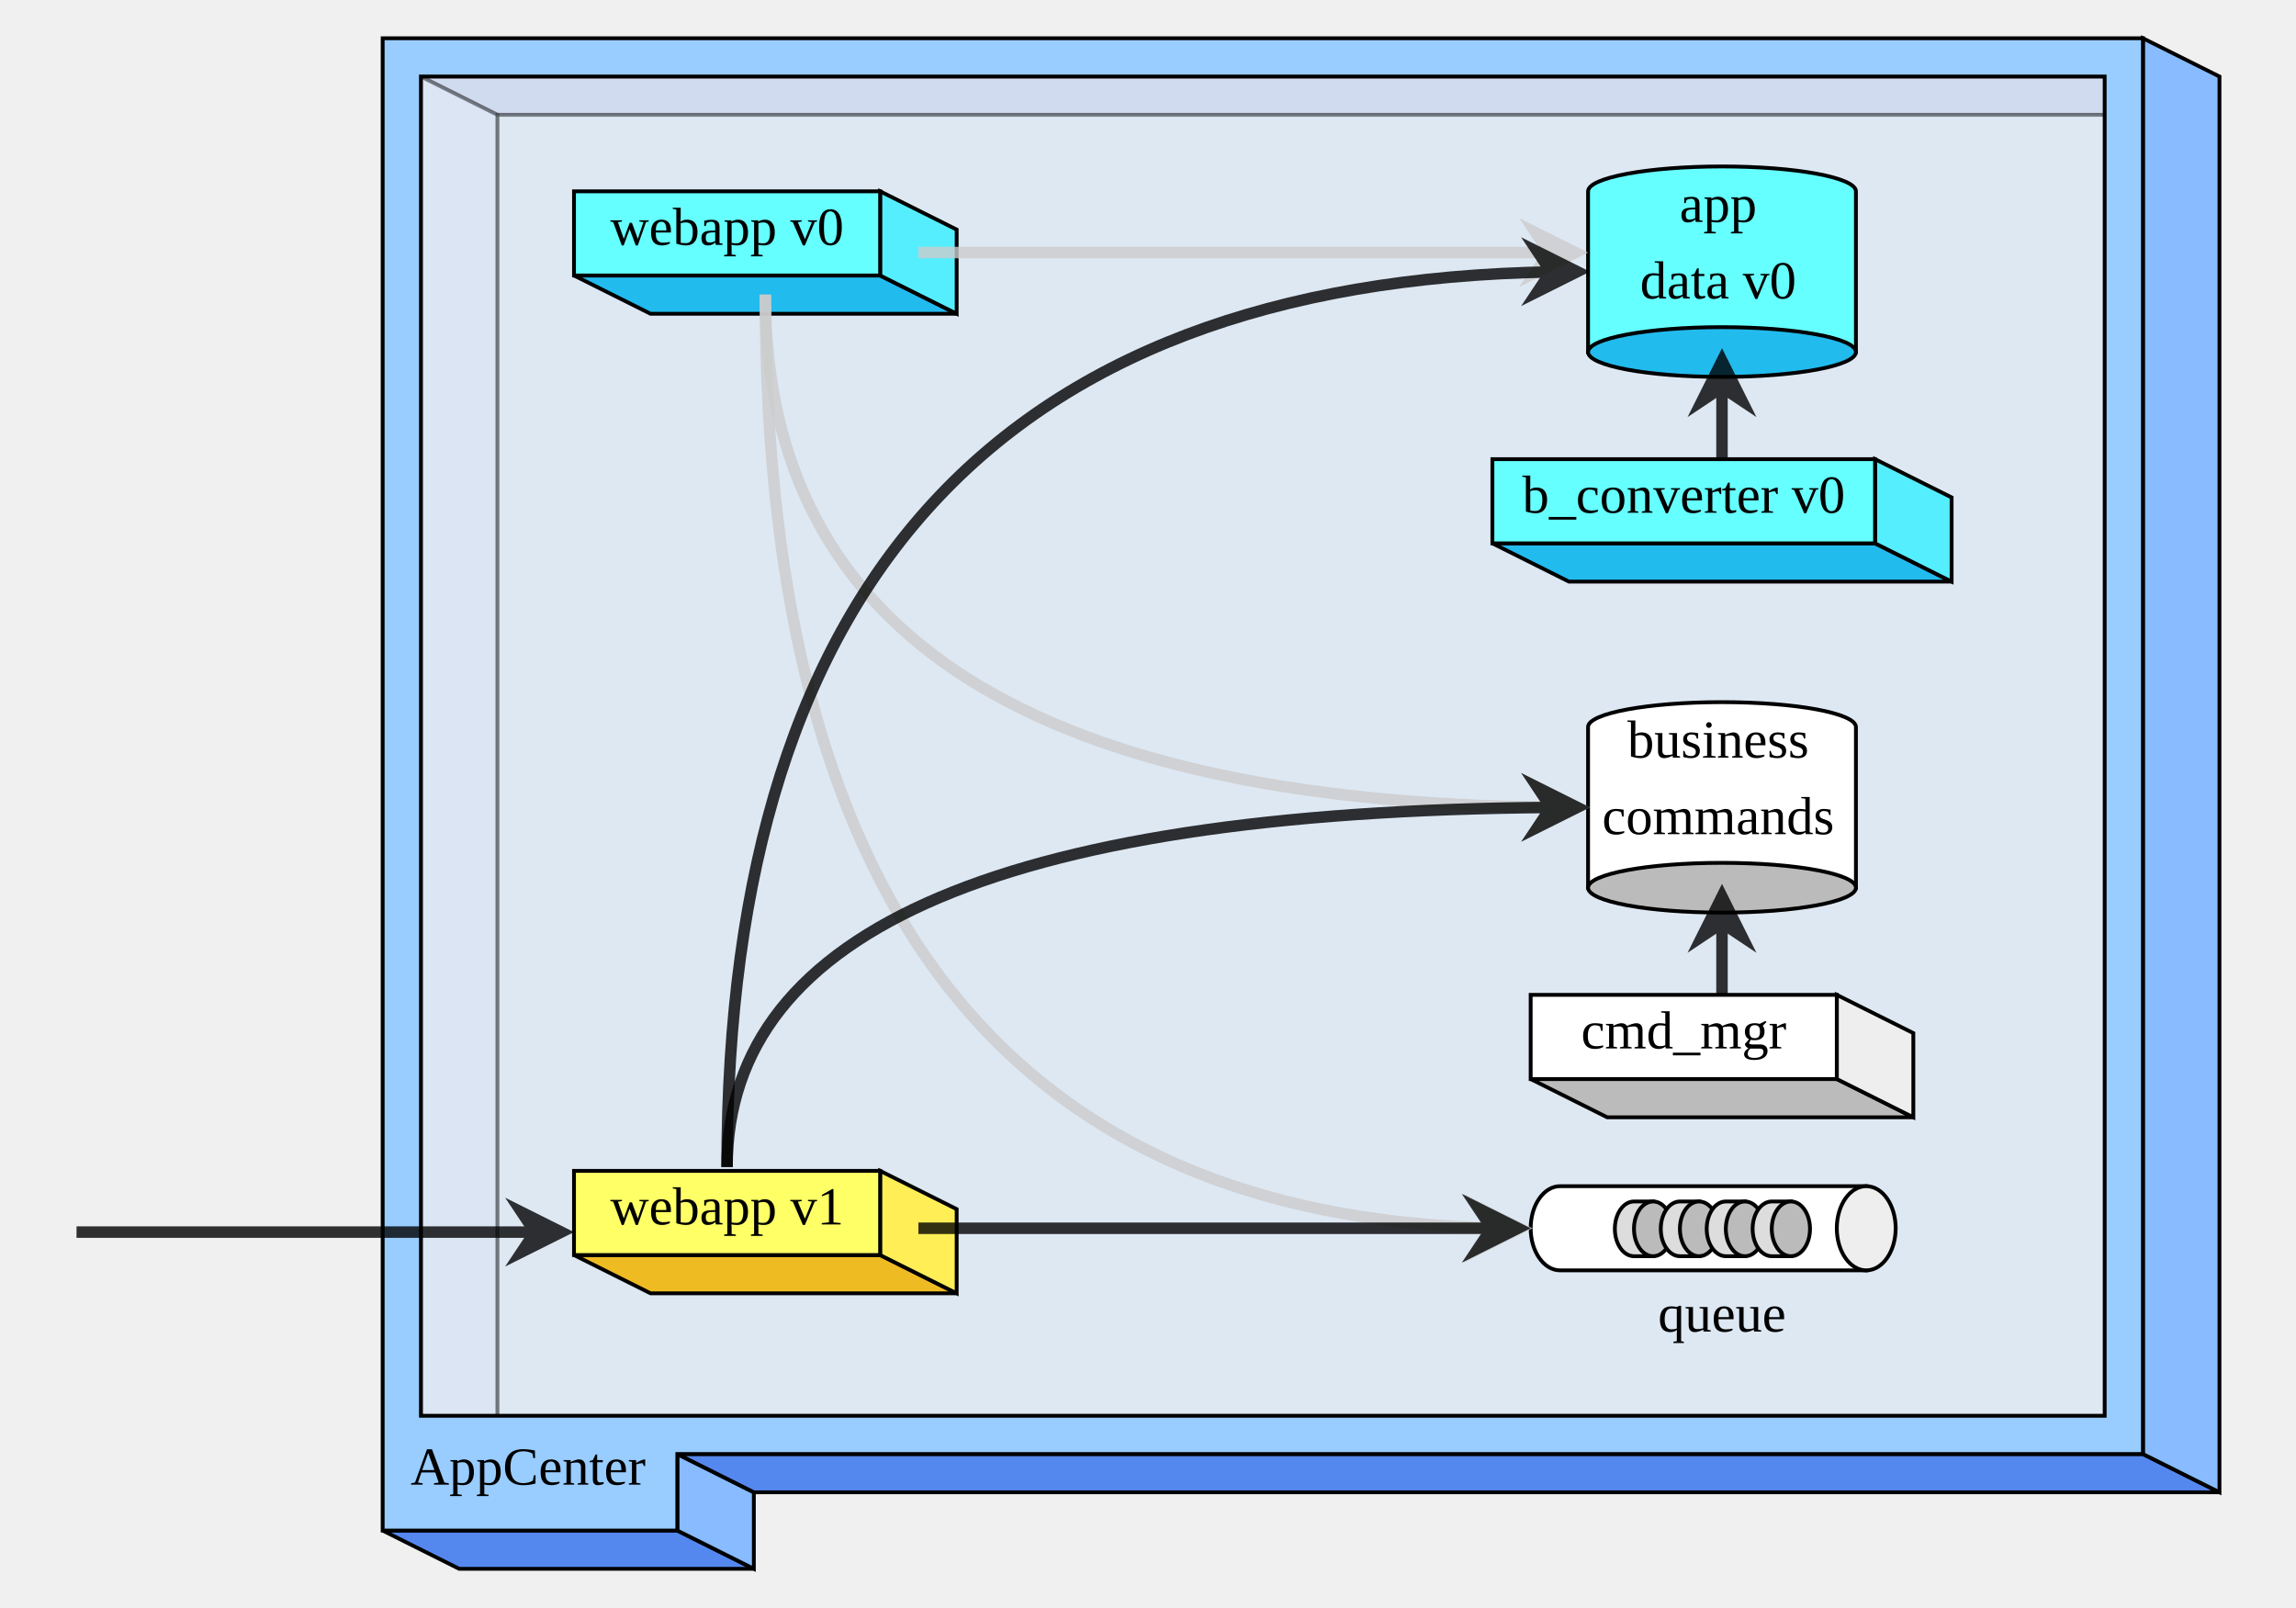
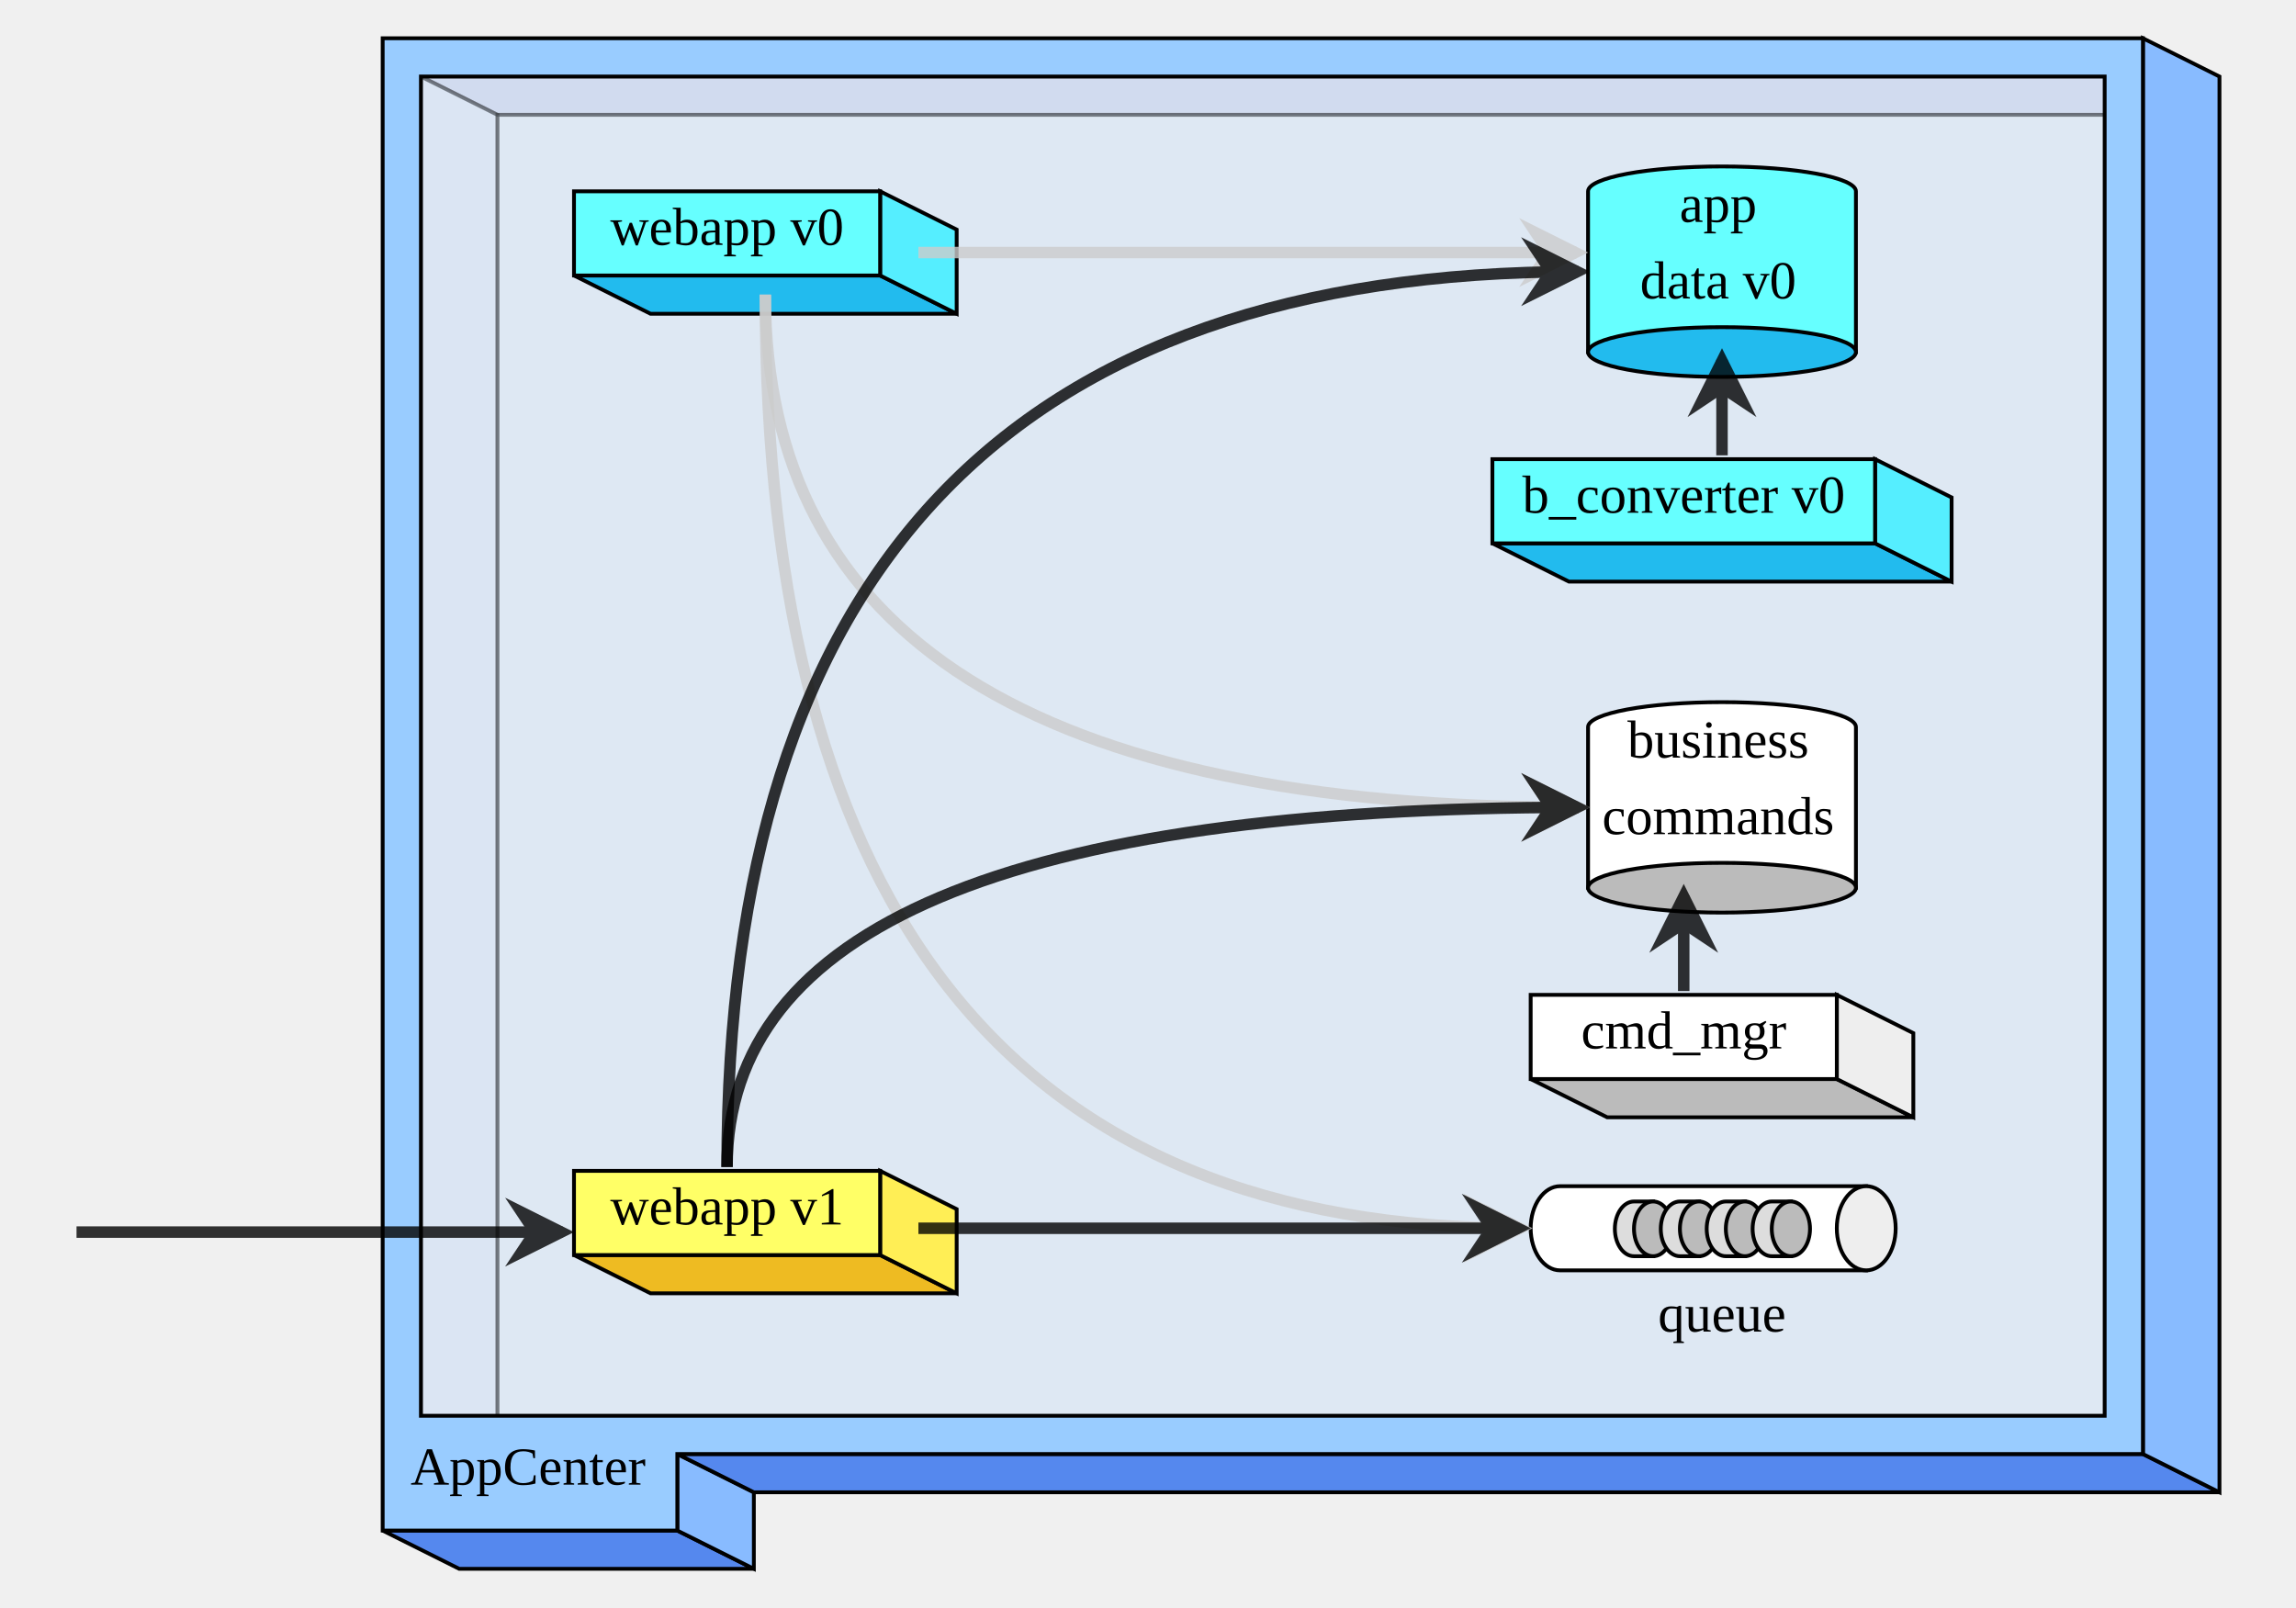
<svg xmlns="http://www.w3.org/2000/svg" width="600" height="420">
  <path fill-opacity="0.2" stroke-opacity="0.3" d="M110.0,20.0  h440.0 l20.0,10.0 h-440.0 l-20.0,-10.0 z" fill="#58e" stroke="#000" />
  <path fill-opacity="0.2" stroke-opacity="0.3" d="M110.0,20.0  l20.0,10.0 v350.0 l-20.0,-10.0 v-350.0 z" fill="#8bf" stroke="#000" />
  <path fill-opacity="0.2" stroke-opacity="0.3" d="M130.0,30.0  h440.0 v350.0 h-440.0 v-350.0 z" fill="#9cf" stroke="#000" />
  <path d="M150.0,72.0  h80.0 l20.0,10.0 h-80.0 l-20.0,-10.0 z" fill="#2be" stroke="#000" />
  <path d="M230.0,72.0  v-22.0 l20.0,10.0 v22.0 l-20.0,-10.0 z" fill="#5ef" stroke="#000" />
  <rect fill="#6ff" stroke="#000" x="150.0" y="50.0" width="80.0" height="22.0" />
  <text x="190.0" y="64.0" font-size="14.0" fill="#000" text-anchor="middle">webapp v0</text>
  <path d="M415.0,92.0  v-42.0 a35.0,6.5,0.0,1,1,70.0,0.0 v42.0 z" fill="#6ff" stroke="#000" />
  <ellipse cx="450.0" cy="92.0" rx="35.0" ry="6.5" fill="#2be" stroke="#000" />
  <text x="449.0" y="58.0" font-size="14.0" fill="#000" text-anchor="middle">app</text>
  <text x="449.0" y="78.0" font-size="14.0" fill="#000" text-anchor="middle">data v0</text>
  <path d="M390.0,142.0  h100.0 l20.0,10.0 h-100.0 l-20.0,-10.0 z" fill="#2be" stroke="#000" />
  <path d="M490.0,142.0  v-22.0 l20.0,10.0 v22.0 l-20.0,-10.0 z" fill="#5ef" stroke="#000" />
  <rect fill="#6ff" stroke="#000" x="390.0" y="120.0" width="100.0" height="22.0" />
  <text x="440.0" y="134.0" font-size="14.0" fill="#000" text-anchor="middle">b_converter v0</text>
  <path d="M415.0,232.0  v-42.0 a35.0,6.5,0.0,1,1,70.0,0.0 v42.0 z" fill="#fff" stroke="#000" />
  <ellipse cx="450.0" cy="232.0" rx="35.0" ry="6.5" fill="#bbb" stroke="#000" />
  <text x="449.0" y="198.0" font-size="14.0" fill="#000" text-anchor="middle">business</text>
  <text x="449.0" y="218.0" font-size="14.0" fill="#000" text-anchor="middle">commands</text>
  <path d="M400.0,282.0  h80.0 l20.0,10.0 h-80.0 l-20.0,-10.0 z" fill="#bbb" stroke="#000" />
  <path d="M480.0,282.0  v-22.0 l20.0,10.0 v22.0 l-20.0,-10.0 z" fill="#eee" stroke="#000" />
  <rect fill="#fff" stroke="#000" x="400.0" y="260.0" width="80.0" height="22.0" />
  <text x="440.0" y="274.0" font-size="14.0" fill="#000" text-anchor="middle">cmd_mgr</text>
  <path d="M487.692,310.0  h-80.0 a7.692,11.0,0.0,0,0,0.0,22.0 h80.0 z" fill="#fff" stroke="#000" />
  <ellipse cx="487.692" cy="321.0" rx="7.692" ry="11.0" fill="#eee" stroke="#000" />
  <path d="M432.0,314.0  h-5.0 a5.0,7.15,0.0,0,0,0.0,14.3 h5.0 z" fill="#ddd" stroke="#000" />
  <ellipse cx="432.0" cy="321.15" rx="5.0" ry="7.15" fill="#bbb" stroke="#000" />
  <path d="M444.0,314.0  h-5.0 a5.0,7.15,0.0,0,0,0.0,14.3 h5.0 z" fill="#ddd" stroke="#000" />
  <ellipse cx="444.0" cy="321.15" rx="5.0" ry="7.15" fill="#bbb" stroke="#000" />
  <path d="M456.0,314.0  h-5.0 a5.0,7.15,0.0,0,0,0.0,14.3 h5.0 z" fill="#ddd" stroke="#000" />
  <ellipse cx="456.0" cy="321.15" rx="5.0" ry="7.15" fill="#bbb" stroke="#000" />
  <path d="M468.0,314.0  h-5.0 a5.0,7.15,0.0,0,0,0.0,14.3 h5.0 z" fill="#ddd" stroke="#000" />
  <ellipse cx="468.0" cy="321.15" rx="5.0" ry="7.15" fill="#bbb" stroke="#000" />
  <text x="450.0" y="348.0" font-size="14.0" fill="#000" text-anchor="middle">queue</text>
  <path d="M100.0,400.0  h77.0 l20.0,10.0 h-77.0 l-20.0,-10.0 z" fill="#58e" stroke="#000" />
  <path d="M177.0,400.0  v-20.0 l20.0,10.0 v20.0 l-20.0,-10.0 z" fill="#8bf" stroke="#000" />
  <path d="M177.0,380.0  h383.0 l20.0,10.0 h-383.0 l-20.0,-10.0 z" fill="#58e" stroke="#000" />
  <path d="M560.0,380.0  v-370.0 l20.0,10.0 v370.0 l-20.0,-10.0 z" fill="#8bf" stroke="#000" />
  <path fill-rule="evenodd" d="M100.0,10.0  h460.0 v370.0 h-383.0 v20.0 h-77.0 v-390.0 z  m10.0,10.0 v350.0 h440.0 v-350.0 h-440.0 z" fill="#9cf" stroke="#000" />
  <text x="138.0" y="388.0" font-size="14.0" fill="#000" text-anchor="middle">AppCenter</text>
  <path d="M150.0,328.0  h80.0 l20.0,10.0 h-80.0 l-20.0,-10.0 z" fill="#eb2" stroke="#000" />
  <path d="M230.0,328.0  v-22.0 l20.0,10.0 v22.0 l-20.0,-10.0 z" fill="#fe5" stroke="#000" />
  <rect fill="#ff6" stroke="#000" x="150.0" y="306.0" width="80.0" height="22.0" />
  <text x="190.0" y="320.0" font-size="14.0" fill="#000" text-anchor="middle">webapp v1</text>
  <marker id="arrow_GRAY" markerWidth="6" markerHeight="6" viewBox="-3 -3 6 6" refX="2" refY="0" markerUnits="strokeWidth" orient="auto">
    <polygon points="-1,0 -3,3 3,0 -3,-3" fill="#ccc" />
  </marker>
  <path stroke="#ccc" opacity="0.8" stroke-width="3.0" fill="none" d="M240.0,66.0  l172.0,0.0" marker-end="url(#arrow_GRAY)" />
  <path stroke="#ccc" opacity="0.8" stroke-width="3.0" fill="none" d="M200.0,77.0  q0.0,134.0 212.5,134.0" marker-end="url(#arrow_GRAY)" />
  <path stroke="#ccc" opacity="0.8" stroke-width="3.0" fill="none" d="M200.0,77.0  q0.0,244.0 197.5,244.0" marker-end="url(#arrow_GRAY)" />
  <marker id="arrow_BLACK" markerWidth="6" markerHeight="6" viewBox="-3 -3 6 6" refX="2" refY="0" markerUnits="strokeWidth" orient="auto">
    <polygon points="-1,0 -3,3 3,0 -3,-3" fill="#000" />
  </marker>
-   <path stroke="#000" opacity="0.8" stroke-width="3.0" fill="none" d="M450.0,120.0  l0.0,-26.0" marker-end="url(#arrow_BLACK)" />
-   <path stroke="#000" opacity="0.8" stroke-width="3.0" fill="none" d="M450.0,260.0  l0.0,-26.0" marker-end="url(#arrow_BLACK)" />
+   <path stroke="#000" opacity="0.8" stroke-width="3.0" fill="none" d="M450.0,119.0  l0.0,-25.0" marker-end="url(#arrow_BLACK)" />
+   <path stroke="#000" opacity="0.8" stroke-width="3.0" fill="none" d="M440.0,259.0  l0.0,-25.0" marker-end="url(#arrow_BLACK)" />
  <path stroke="#000" opacity="0.8" stroke-width="3.0" fill="none" d="M190.0,305.0  q0.0,-234.0 222.5,-234.0" marker-end="url(#arrow_BLACK)" />
  <path stroke="#000" opacity="0.8" stroke-width="3.0" fill="none" d="M190.0,305.0  q0.0,-94.0 222.5,-94.0" marker-end="url(#arrow_BLACK)" />
  <path stroke="#000" opacity="0.8" stroke-width="3.0" fill="none" d="M240.0,321.0  l157.0,0.0" marker-end="url(#arrow_BLACK)" />
  <path stroke="#000" opacity="0.8" stroke-width="3.0" fill="none" d="M20.0,322.0  l127.0,0.0" marker-end="url(#arrow_BLACK)" />
</svg>
